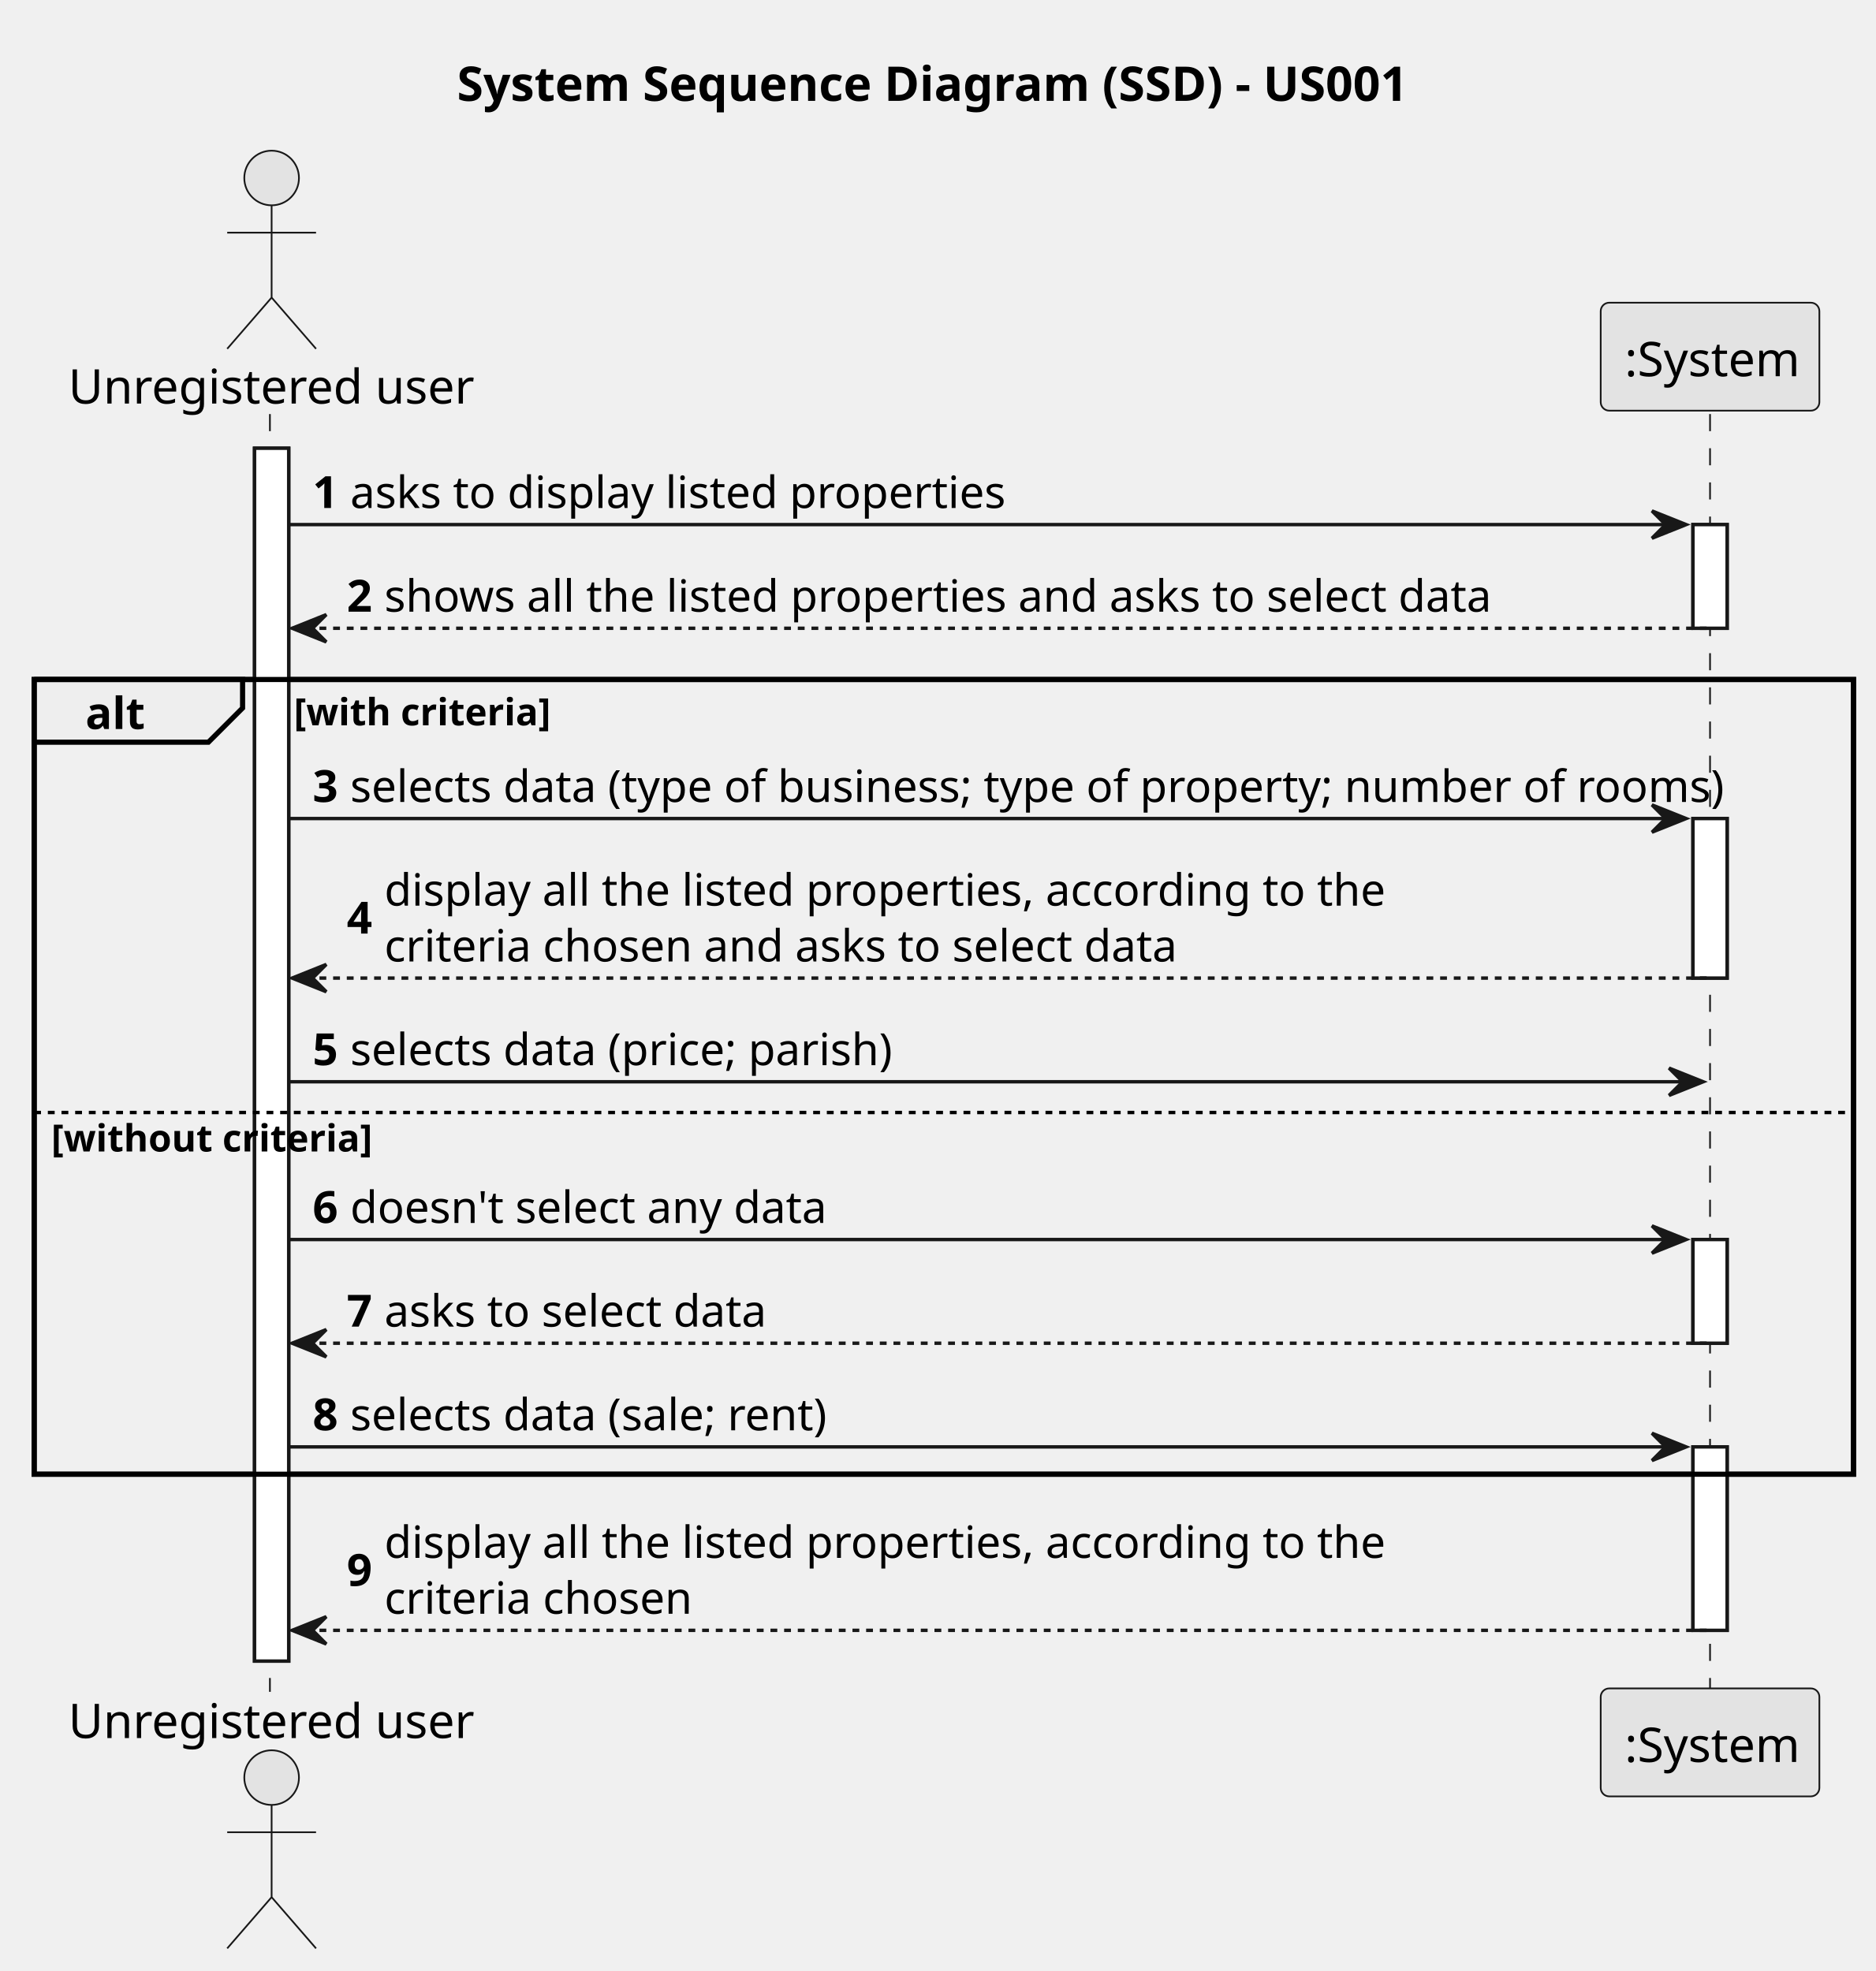
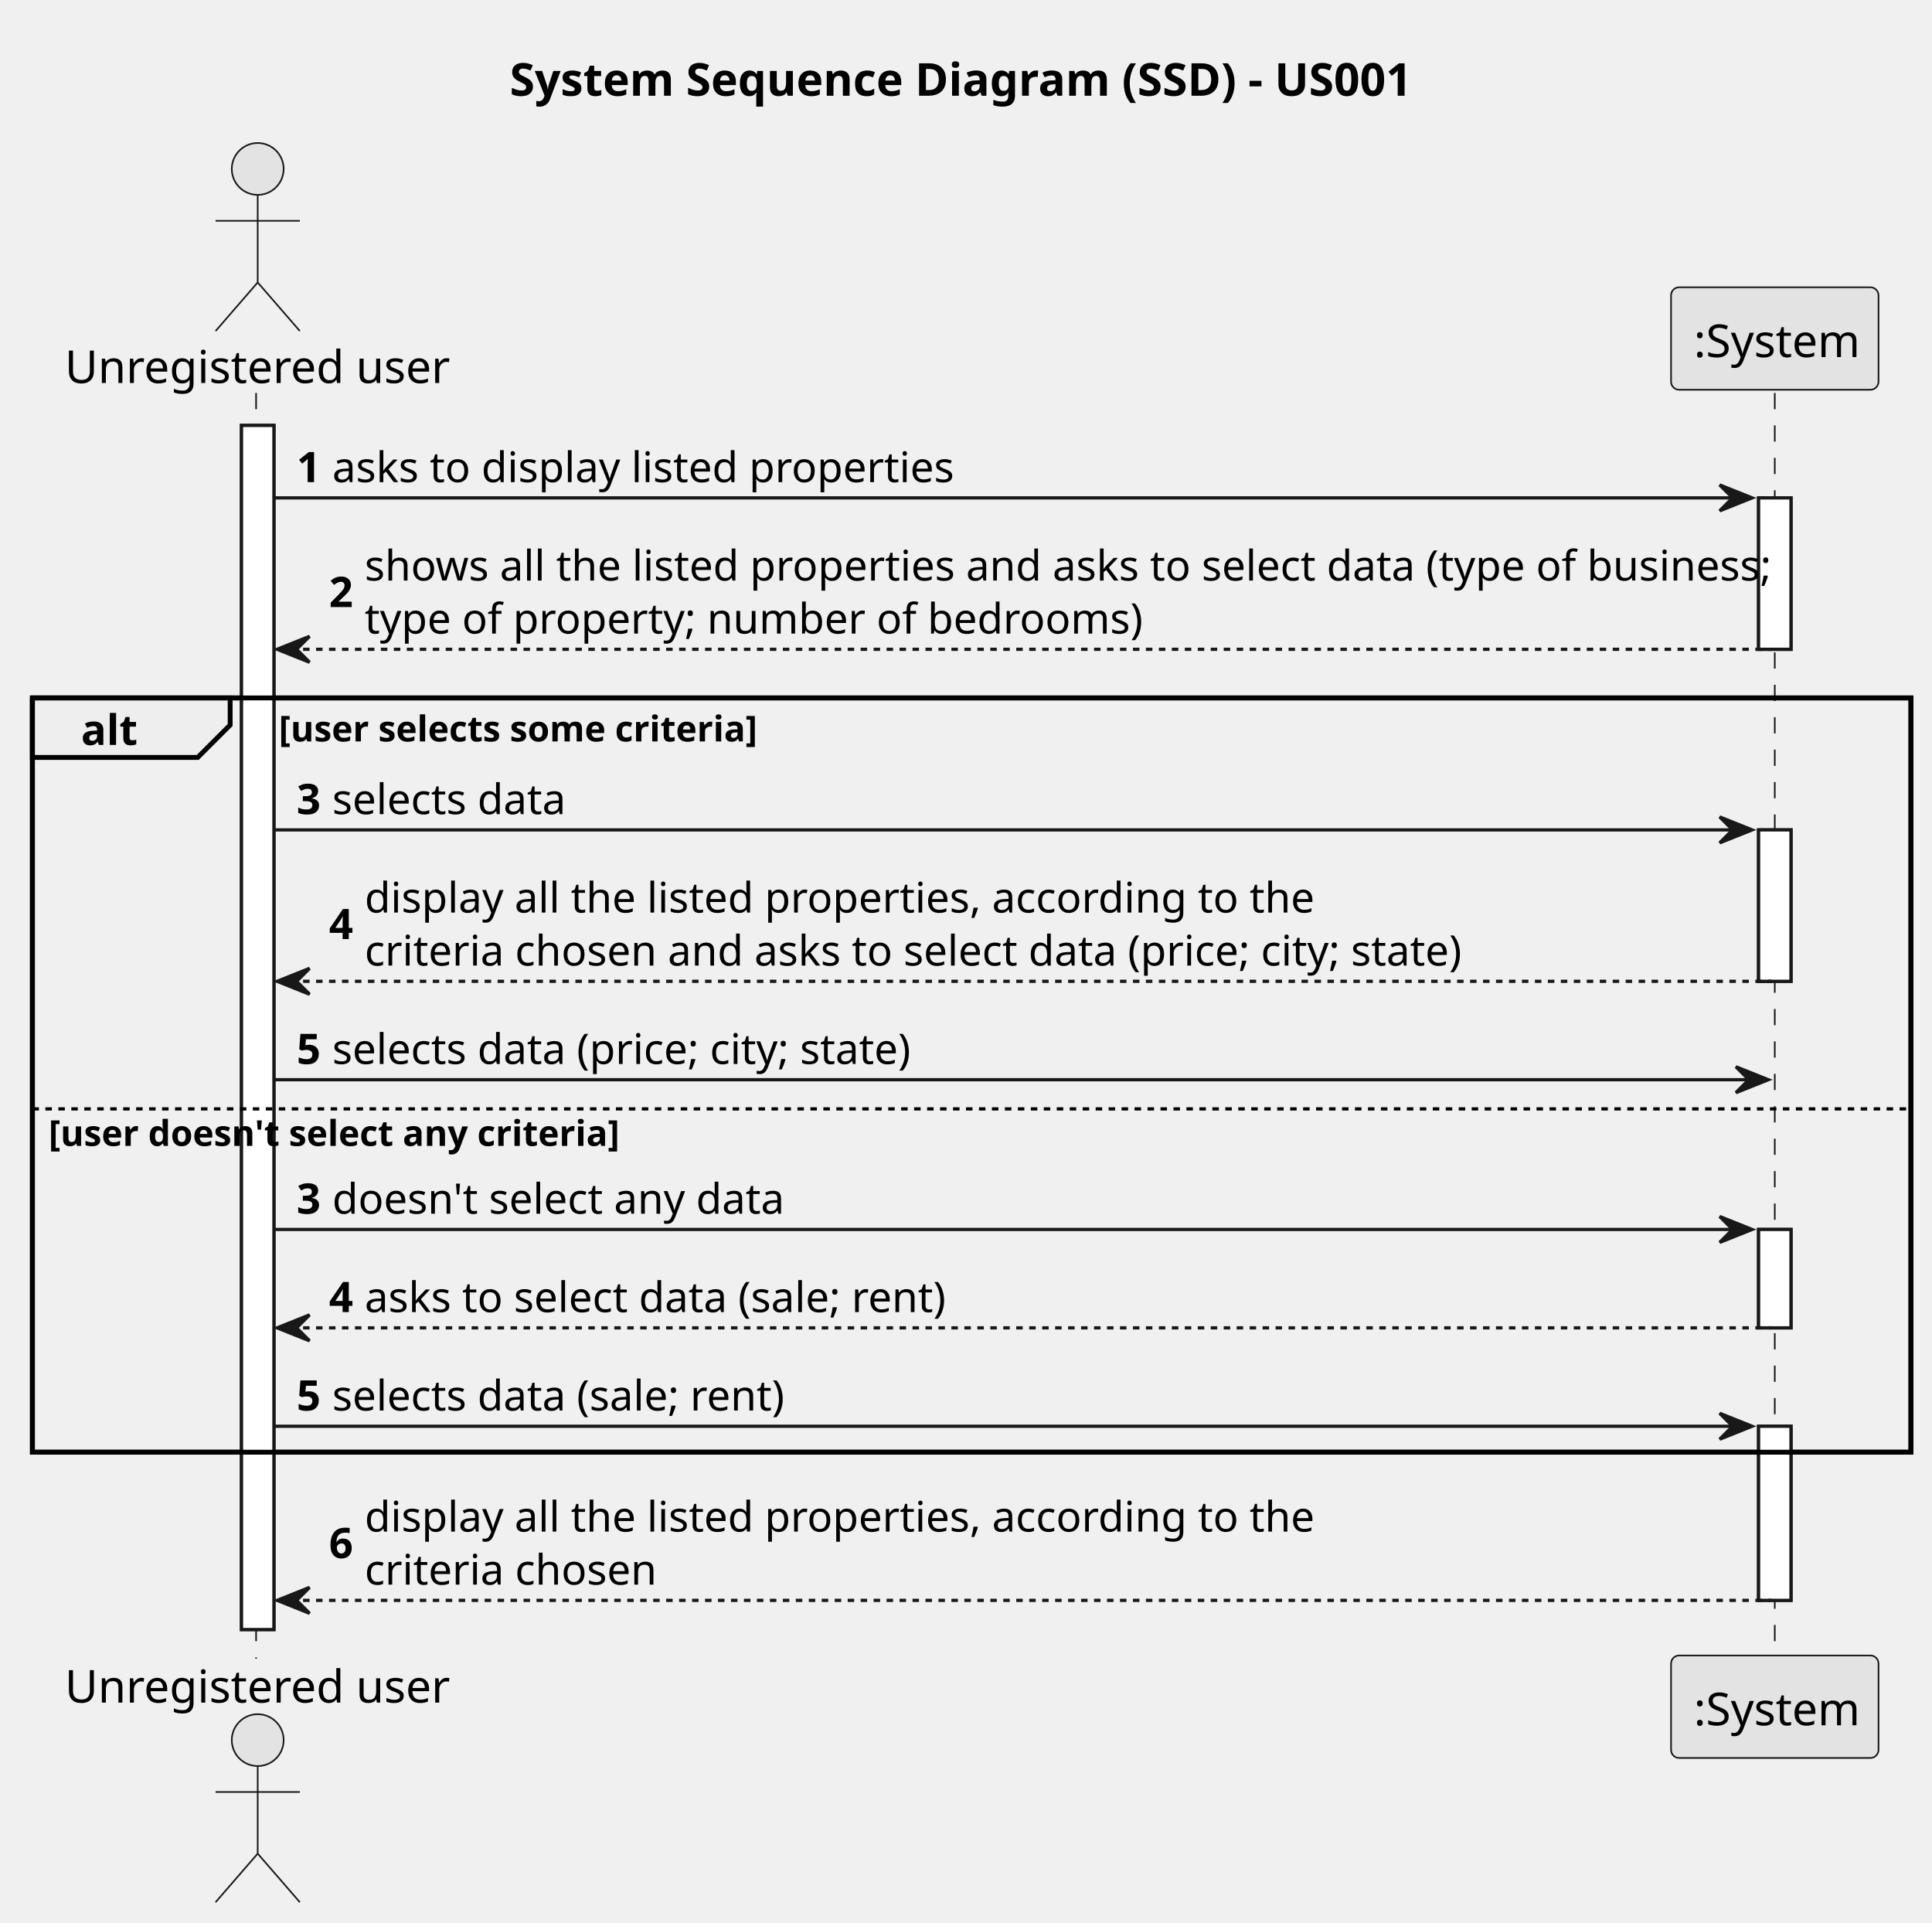
- <svg xmlns="http://www.w3.org/2000/svg" contentStyleType="text/css" height="577px" preserveAspectRatio="none" style="width:549px;height:577px;background:#FFFFFF;" version="1.1" viewBox="0 0 549 577" width="549px" zoomAndPan="magnify">
+ <svg xmlns="http://www.w3.org/2000/svg" contentStyleType="text/css" height="593px" preserveAspectRatio="none" style="width:596px;height:593px;background:#FFFFFF;" version="1.1" viewBox="0 0 596 593" width="596px" zoomAndPan="magnify">
  <defs />
  <g>
-     <text fill="#000000" font-family="sans-serif" font-size="14" font-weight="bold" lengthAdjust="spacing" textLength="284" x="133.75" y="29.533">System Sequence Diagram (SSD) - US001</text>
-     <rect fill="#FFFFFF" height="355.055" style="stroke:#181818;stroke-width:1.0;" width="10" x="74.5" y="131.219" />
-     <rect fill="#FFFFFF" height="30.352" style="stroke:#181818;stroke-width:1.0;" width="10" x="495.5" y="153.57" />
-     <rect fill="#FFFFFF" height="46.703" style="stroke:#181818;stroke-width:1.0;" width="10" x="495.5" y="239.625" />
-     <rect fill="#FFFFFF" height="30.352" style="stroke:#181818;stroke-width:1.0;" width="10" x="495.5" y="362.867" />
-     <rect fill="#FFFFFF" height="53.703" style="stroke:#181818;stroke-width:1.0;" width="10" x="495.5" y="423.57" />
-     <rect fill="none" height="232.648" style="stroke:#000000;stroke-width:1.5;" width="532.5" x="10" y="198.922" />
-     <line style="stroke:#181818;stroke-width:0.5;stroke-dasharray:5.0,5.0;" x1="79" x2="79" y1="121.219" y2="495.273" />
-     <line style="stroke:#181818;stroke-width:0.5;stroke-dasharray:5.0,5.0;" x1="500.5" x2="500.5" y1="121.219" y2="495.273" />
+     <text fill="#000000" font-family="sans-serif" font-size="14" font-weight="bold" lengthAdjust="spacing" textLength="284" x="157.25" y="29.533">System Sequence Diagram (SSD) - US001</text>
+     <rect fill="#FFFFFF" height="371.406" style="stroke:#181818;stroke-width:1.0;" width="10" x="74.5" y="131.219" />
+     <rect fill="#FFFFFF" height="46.703" style="stroke:#181818;stroke-width:1.0;" width="10" x="542.5" y="153.57" />
+     <rect fill="#FFFFFF" height="46.703" style="stroke:#181818;stroke-width:1.0;" width="10" x="542.5" y="255.977" />
+     <rect fill="#FFFFFF" height="30.352" style="stroke:#181818;stroke-width:1.0;" width="10" x="542.5" y="379.219" />
+     <rect fill="#FFFFFF" height="53.703" style="stroke:#181818;stroke-width:1.0;" width="10" x="542.5" y="439.922" />
+     <rect fill="none" height="232.648" style="stroke:#000000;stroke-width:1.5;" width="579.5" x="10" y="215.273" />
+     <line style="stroke:#181818;stroke-width:0.5;stroke-dasharray:5.0,5.0;" x1="79" x2="79" y1="121.219" y2="511.625" />
+     <line style="stroke:#181818;stroke-width:0.5;stroke-dasharray:5.0,5.0;" x1="547.5" x2="547.5" y1="121.219" y2="511.625" />
    <text fill="#000000" font-family="sans-serif" font-size="14" lengthAdjust="spacing" textLength="113" x="20" y="118.143">Unregistered user</text>
    <ellipse cx="79.5" cy="52.109" fill="#E3E3E3" rx="8" ry="8" style="stroke:#181818;stroke-width:0.5;" />
    <path d="M79.5,60.109 L79.5,87.109 M66.5,68.109 L92.5,68.109 M79.5,87.109 L66.5,102.109 M79.5,87.109 L92.5,102.109 " fill="none" style="stroke:#181818;stroke-width:0.5;" />
-     <text fill="#000000" font-family="sans-serif" font-size="14" lengthAdjust="spacing" textLength="113" x="20" y="508.807">Unregistered user</text>
-     <ellipse cx="79.5" cy="520.383" fill="#E3E3E3" rx="8" ry="8" style="stroke:#181818;stroke-width:0.5;" />
-     <path d="M79.5,528.383 L79.5,555.383 M66.5,536.383 L92.5,536.383 M79.5,555.383 L66.5,570.383 M79.5,555.383 L92.5,570.383 " fill="none" style="stroke:#181818;stroke-width:0.5;" />
-     <rect fill="#E3E3E3" height="31.609" rx="2.5" ry="2.5" style="stroke:#181818;stroke-width:0.5;" width="64" x="468.5" y="88.609" />
-     <text fill="#000000" font-family="sans-serif" font-size="14" lengthAdjust="spacing" textLength="50" x="475.5" y="110.143">:System</text>
-     <rect fill="#E3E3E3" height="31.609" rx="2.5" ry="2.5" style="stroke:#181818;stroke-width:0.5;" width="64" x="468.5" y="494.273" />
-     <text fill="#000000" font-family="sans-serif" font-size="14" lengthAdjust="spacing" textLength="50" x="475.5" y="515.807">:System</text>
-     <rect fill="#FFFFFF" height="355.055" style="stroke:#181818;stroke-width:1.0;" width="10" x="74.5" y="131.219" />
-     <rect fill="#FFFFFF" height="30.352" style="stroke:#181818;stroke-width:1.0;" width="10" x="495.5" y="153.57" />
-     <rect fill="#FFFFFF" height="46.703" style="stroke:#181818;stroke-width:1.0;" width="10" x="495.5" y="239.625" />
-     <rect fill="#FFFFFF" height="30.352" style="stroke:#181818;stroke-width:1.0;" width="10" x="495.5" y="362.867" />
-     <rect fill="#FFFFFF" height="53.703" style="stroke:#181818;stroke-width:1.0;" width="10" x="495.5" y="423.57" />
-     <polygon fill="#181818" points="483.5,149.57,493.5,153.57,483.5,157.57,487.5,153.57" style="stroke:#181818;stroke-width:1.0;" />
-     <line style="stroke:#181818;stroke-width:1.0;" x1="84.5" x2="489.5" y1="153.57" y2="153.57" />
+     <text fill="#000000" font-family="sans-serif" font-size="14" lengthAdjust="spacing" textLength="113" x="20" y="525.158">Unregistered user</text>
+     <ellipse cx="79.5" cy="536.734" fill="#E3E3E3" rx="8" ry="8" style="stroke:#181818;stroke-width:0.5;" />
+     <path d="M79.5,544.734 L79.5,571.734 M66.5,552.734 L92.5,552.734 M79.5,571.734 L66.5,586.734 M79.5,571.734 L92.5,586.734 " fill="none" style="stroke:#181818;stroke-width:0.5;" />
+     <rect fill="#E3E3E3" height="31.609" rx="2.5" ry="2.5" style="stroke:#181818;stroke-width:0.5;" width="64" x="515.5" y="88.609" />
+     <text fill="#000000" font-family="sans-serif" font-size="14" lengthAdjust="spacing" textLength="50" x="522.5" y="110.143">:System</text>
+     <rect fill="#E3E3E3" height="31.609" rx="2.5" ry="2.5" style="stroke:#181818;stroke-width:0.5;" width="64" x="515.5" y="510.625" />
+     <text fill="#000000" font-family="sans-serif" font-size="14" lengthAdjust="spacing" textLength="50" x="522.5" y="532.158">:System</text>
+     <rect fill="#FFFFFF" height="371.406" style="stroke:#181818;stroke-width:1.0;" width="10" x="74.5" y="131.219" />
+     <rect fill="#FFFFFF" height="46.703" style="stroke:#181818;stroke-width:1.0;" width="10" x="542.5" y="153.57" />
+     <rect fill="#FFFFFF" height="46.703" style="stroke:#181818;stroke-width:1.0;" width="10" x="542.5" y="255.977" />
+     <rect fill="#FFFFFF" height="30.352" style="stroke:#181818;stroke-width:1.0;" width="10" x="542.5" y="379.219" />
+     <rect fill="#FFFFFF" height="53.703" style="stroke:#181818;stroke-width:1.0;" width="10" x="542.5" y="439.922" />
+     <polygon fill="#181818" points="530.5,149.57,540.5,153.57,530.5,157.57,534.5,153.57" style="stroke:#181818;stroke-width:1.0;" />
+     <line style="stroke:#181818;stroke-width:1.0;" x1="84.5" x2="536.5" y1="153.57" y2="153.57" />
    <text fill="#000000" font-family="sans-serif" font-size="13" font-weight="bold" lengthAdjust="spacing" textLength="7" x="91.5" y="148.714">1</text>
    <text fill="#000000" font-family="sans-serif" font-size="13" lengthAdjust="spacing" textLength="184" x="102.5" y="148.714">asks to display listed properties</text>
-     <polygon fill="#181818" points="95.5,179.922,85.5,183.922,95.5,187.922,91.5,183.922" style="stroke:#181818;stroke-width:1.0;" />
-     <line style="stroke:#181818;stroke-width:1.0;stroke-dasharray:2.0,2.0;" x1="89.5" x2="499.5" y1="183.922" y2="183.922" />
-     <text fill="#000000" font-family="sans-serif" font-size="13" font-weight="bold" lengthAdjust="spacing" textLength="7" x="101.5" y="179.065">2</text>
-     <text fill="#000000" font-family="sans-serif" font-size="13" lengthAdjust="spacing" textLength="312" x="112.5" y="179.065">shows all the listed properties and asks to select data</text>
-     <path d="M10,198.922 L71,198.922 L71,207.273 L61,217.273 L10,217.273 L10,198.922 " fill="#EEEEEE" style="stroke:#000000;stroke-width:1.5;" />
-     <rect fill="none" height="232.648" style="stroke:#000000;stroke-width:1.5;" width="532.5" x="10" y="198.922" />
-     <text fill="#000000" font-family="sans-serif" font-size="13" font-weight="bold" lengthAdjust="spacing" textLength="16" x="25" y="213.417">alt</text>
-     <text fill="#000000" font-family="sans-serif" font-size="11" font-weight="bold" lengthAdjust="spacing" textLength="74" x="86" y="212.341">[with criteria]</text>
-     <polygon fill="#181818" points="483.5,235.625,493.5,239.625,483.5,243.625,487.5,239.625" style="stroke:#181818;stroke-width:1.0;" />
-     <line style="stroke:#181818;stroke-width:1.0;" x1="84.5" x2="489.5" y1="239.625" y2="239.625" />
-     <text fill="#000000" font-family="sans-serif" font-size="13" font-weight="bold" lengthAdjust="spacing" textLength="7" x="91.5" y="234.769">3</text>
-     <text fill="#000000" font-family="sans-serif" font-size="13" lengthAdjust="spacing" textLength="381" x="102.5" y="234.769">selects data (type of business; type of property; number of rooms)</text>
-     <polygon fill="#181818" points="95.5,282.328,85.5,286.328,95.5,290.328,91.5,286.328" style="stroke:#181818;stroke-width:1.0;" />
-     <line style="stroke:#181818;stroke-width:1.0;stroke-dasharray:2.0,2.0;" x1="89.5" x2="499.5" y1="286.328" y2="286.328" />
-     <text fill="#000000" font-family="sans-serif" font-size="13" font-weight="bold" lengthAdjust="spacing" textLength="7" x="101.5" y="273.296">4</text>
-     <text fill="#000000" font-family="sans-serif" font-size="13" lengthAdjust="spacing" textLength="277" x="112.5" y="265.12">display all the listed properties, according to the</text>
-     <text fill="#000000" font-family="sans-serif" font-size="13" lengthAdjust="spacing" textLength="225" x="112.5" y="281.472">criteria chosen and asks to select data</text>
-     <polygon fill="#181818" points="488.5,312.68,498.5,316.68,488.5,320.68,492.5,316.68" style="stroke:#181818;stroke-width:1.0;" />
-     <line style="stroke:#181818;stroke-width:1.0;" x1="84.5" x2="494.5" y1="316.68" y2="316.68" />
-     <text fill="#000000" font-family="sans-serif" font-size="13" font-weight="bold" lengthAdjust="spacing" textLength="7" x="91.5" y="311.823">5</text>
-     <text fill="#000000" font-family="sans-serif" font-size="13" lengthAdjust="spacing" textLength="154" x="102.5" y="311.823">selects data (price; parish)</text>
-     <line style="stroke:#000000;stroke-width:1.0;stroke-dasharray:2.0,2.0;" x1="10" x2="542.5" y1="325.68" y2="325.68" />
-     <text fill="#000000" font-family="sans-serif" font-size="11" font-weight="bold" lengthAdjust="spacing" textLength="92" x="15" y="337.099">[without criteria]</text>
-     <polygon fill="#181818" points="483.5,358.867,493.5,362.867,483.5,366.867,487.5,362.867" style="stroke:#181818;stroke-width:1.0;" />
-     <line style="stroke:#181818;stroke-width:1.0;" x1="84.5" x2="489.5" y1="362.867" y2="362.867" />
-     <text fill="#000000" font-family="sans-serif" font-size="13" font-weight="bold" lengthAdjust="spacing" textLength="7" x="91.5" y="358.011">6</text>
-     <text fill="#000000" font-family="sans-serif" font-size="13" lengthAdjust="spacing" textLength="134" x="102.5" y="358.011">doesn't select any data</text>
-     <polygon fill="#181818" points="95.5,389.219,85.5,393.219,95.5,397.219,91.5,393.219" style="stroke:#181818;stroke-width:1.0;" />
-     <line style="stroke:#181818;stroke-width:1.0;stroke-dasharray:2.0,2.0;" x1="89.5" x2="499.5" y1="393.219" y2="393.219" />
-     <text fill="#000000" font-family="sans-serif" font-size="13" font-weight="bold" lengthAdjust="spacing" textLength="7" x="101.5" y="388.362">7</text>
-     <text fill="#000000" font-family="sans-serif" font-size="13" lengthAdjust="spacing" textLength="111" x="112.5" y="388.362">asks to select data</text>
-     <polygon fill="#181818" points="483.5,419.57,493.5,423.57,483.5,427.57,487.5,423.57" style="stroke:#181818;stroke-width:1.0;" />
-     <line style="stroke:#181818;stroke-width:1.0;" x1="84.5" x2="489.5" y1="423.57" y2="423.57" />
-     <text fill="#000000" font-family="sans-serif" font-size="13" font-weight="bold" lengthAdjust="spacing" textLength="7" x="91.5" y="418.714">8</text>
-     <text fill="#000000" font-family="sans-serif" font-size="13" lengthAdjust="spacing" textLength="137" x="102.5" y="418.714">selects data (sale; rent)</text>
-     <polygon fill="#181818" points="95.5,473.273,85.5,477.273,95.5,481.273,91.5,477.273" style="stroke:#181818;stroke-width:1.0;" />
-     <line style="stroke:#181818;stroke-width:1.0;stroke-dasharray:2.0,2.0;" x1="89.5" x2="499.5" y1="477.273" y2="477.273" />
-     <text fill="#000000" font-family="sans-serif" font-size="13" font-weight="bold" lengthAdjust="spacing" textLength="7" x="101.5" y="464.241">9</text>
-     <text fill="#000000" font-family="sans-serif" font-size="13" lengthAdjust="spacing" textLength="277" x="112.5" y="456.065">display all the listed properties, according to the</text>
-     <text fill="#000000" font-family="sans-serif" font-size="13" lengthAdjust="spacing" textLength="85" x="112.5" y="472.417">criteria chosen</text>
+     <polygon fill="#181818" points="95.5,196.273,85.5,200.273,95.5,204.273,91.5,200.273" style="stroke:#181818;stroke-width:1.0;" />
+     <line style="stroke:#181818;stroke-width:1.0;stroke-dasharray:2.0,2.0;" x1="89.5" x2="546.5" y1="200.273" y2="200.273" />
+     <text fill="#000000" font-family="sans-serif" font-size="13" font-weight="bold" lengthAdjust="spacing" textLength="7" x="101.5" y="187.241">2</text>
+     <text fill="#000000" font-family="sans-serif" font-size="13" lengthAdjust="spacing" textLength="419" x="112.5" y="179.065">shows all the listed properties and asks to select data (type of business;</text>
+     <text fill="#000000" font-family="sans-serif" font-size="13" lengthAdjust="spacing" textLength="220" x="112.5" y="195.417">type of property; number of bedrooms)</text>
+     <path d="M10,215.273 L71,215.273 L71,223.625 L61,233.625 L10,233.625 L10,215.273 " fill="#EEEEEE" style="stroke:#000000;stroke-width:1.5;" />
+     <rect fill="none" height="232.648" style="stroke:#000000;stroke-width:1.5;" width="579.5" x="10" y="215.273" />
+     <text fill="#000000" font-family="sans-serif" font-size="13" font-weight="bold" lengthAdjust="spacing" textLength="16" x="25" y="229.769">alt</text>
+     <text fill="#000000" font-family="sans-serif" font-size="11" font-weight="bold" lengthAdjust="spacing" textLength="155" x="86" y="228.692">[user selects some criteria]</text>
+     <polygon fill="#181818" points="530.5,251.977,540.5,255.977,530.5,259.977,534.5,255.977" style="stroke:#181818;stroke-width:1.0;" />
+     <line style="stroke:#181818;stroke-width:1.0;" x1="84.5" x2="536.5" y1="255.977" y2="255.977" />
+     <text fill="#000000" font-family="sans-serif" font-size="13" font-weight="bold" lengthAdjust="spacing" textLength="7" x="91.5" y="251.12">3</text>
+     <text fill="#000000" font-family="sans-serif" font-size="13" lengthAdjust="spacing" textLength="71" x="102.5" y="251.12">selects data</text>
+     <polygon fill="#181818" points="95.5,298.68,85.5,302.68,95.5,306.68,91.5,302.68" style="stroke:#181818;stroke-width:1.0;" />
+     <line style="stroke:#181818;stroke-width:1.0;stroke-dasharray:2.0,2.0;" x1="89.5" x2="546.5" y1="302.68" y2="302.68" />
+     <text fill="#000000" font-family="sans-serif" font-size="13" font-weight="bold" lengthAdjust="spacing" textLength="7" x="101.5" y="289.647">4</text>
+     <text fill="#000000" font-family="sans-serif" font-size="13" lengthAdjust="spacing" textLength="277" x="112.5" y="281.472">display all the listed properties, according to the</text>
+     <text fill="#000000" font-family="sans-serif" font-size="13" lengthAdjust="spacing" textLength="331" x="112.5" y="297.823">criteria chosen and asks to select data (price; city; state)</text>
+     <polygon fill="#181818" points="535.5,329.031,545.5,333.031,535.5,337.031,539.5,333.031" style="stroke:#181818;stroke-width:1.0;" />
+     <line style="stroke:#181818;stroke-width:1.0;" x1="84.5" x2="541.5" y1="333.031" y2="333.031" />
+     <text fill="#000000" font-family="sans-serif" font-size="13" font-weight="bold" lengthAdjust="spacing" textLength="7" x="91.5" y="328.175">5</text>
+     <text fill="#000000" font-family="sans-serif" font-size="13" lengthAdjust="spacing" textLength="177" x="102.5" y="328.175">selects data (price; city; state)</text>
+     <line style="stroke:#000000;stroke-width:1.0;stroke-dasharray:2.0,2.0;" x1="10" x2="589.5" y1="342.031" y2="342.031" />
+     <text fill="#000000" font-family="sans-serif" font-size="11" font-weight="bold" lengthAdjust="spacing" textLength="180" x="15" y="353.45">[user doesn't select any criteria]</text>
+     <polygon fill="#181818" points="530.5,375.219,540.5,379.219,530.5,383.219,534.5,379.219" style="stroke:#181818;stroke-width:1.0;" />
+     <line style="stroke:#181818;stroke-width:1.0;" x1="84.5" x2="536.5" y1="379.219" y2="379.219" />
+     <text fill="#000000" font-family="sans-serif" font-size="13" font-weight="bold" lengthAdjust="spacing" textLength="7" x="91.5" y="374.362">3</text>
+     <text fill="#000000" font-family="sans-serif" font-size="13" lengthAdjust="spacing" textLength="134" x="102.5" y="374.362">doesn't select any data</text>
+     <polygon fill="#181818" points="95.5,405.57,85.5,409.57,95.5,413.57,91.5,409.57" style="stroke:#181818;stroke-width:1.0;" />
+     <line style="stroke:#181818;stroke-width:1.0;stroke-dasharray:2.0,2.0;" x1="89.5" x2="546.5" y1="409.57" y2="409.57" />
+     <text fill="#000000" font-family="sans-serif" font-size="13" font-weight="bold" lengthAdjust="spacing" textLength="7" x="101.5" y="404.714">4</text>
+     <text fill="#000000" font-family="sans-serif" font-size="13" lengthAdjust="spacing" textLength="177" x="112.5" y="404.714">asks to select data (sale; rent)</text>
+     <polygon fill="#181818" points="530.5,435.922,540.5,439.922,530.5,443.922,534.5,439.922" style="stroke:#181818;stroke-width:1.0;" />
+     <line style="stroke:#181818;stroke-width:1.0;" x1="84.5" x2="536.5" y1="439.922" y2="439.922" />
+     <text fill="#000000" font-family="sans-serif" font-size="13" font-weight="bold" lengthAdjust="spacing" textLength="7" x="91.5" y="435.065">5</text>
+     <text fill="#000000" font-family="sans-serif" font-size="13" lengthAdjust="spacing" textLength="137" x="102.5" y="435.065">selects data (sale; rent)</text>
+     <polygon fill="#181818" points="95.5,489.625,85.5,493.625,95.5,497.625,91.5,493.625" style="stroke:#181818;stroke-width:1.0;" />
+     <line style="stroke:#181818;stroke-width:1.0;stroke-dasharray:2.0,2.0;" x1="89.5" x2="546.5" y1="493.625" y2="493.625" />
+     <text fill="#000000" font-family="sans-serif" font-size="13" font-weight="bold" lengthAdjust="spacing" textLength="7" x="101.5" y="480.593">6</text>
+     <text fill="#000000" font-family="sans-serif" font-size="13" lengthAdjust="spacing" textLength="277" x="112.5" y="472.417">display all the listed properties, according to the</text>
+     <text fill="#000000" font-family="sans-serif" font-size="13" lengthAdjust="spacing" textLength="85" x="112.5" y="488.769">criteria chosen</text>
  </g>
</svg>
